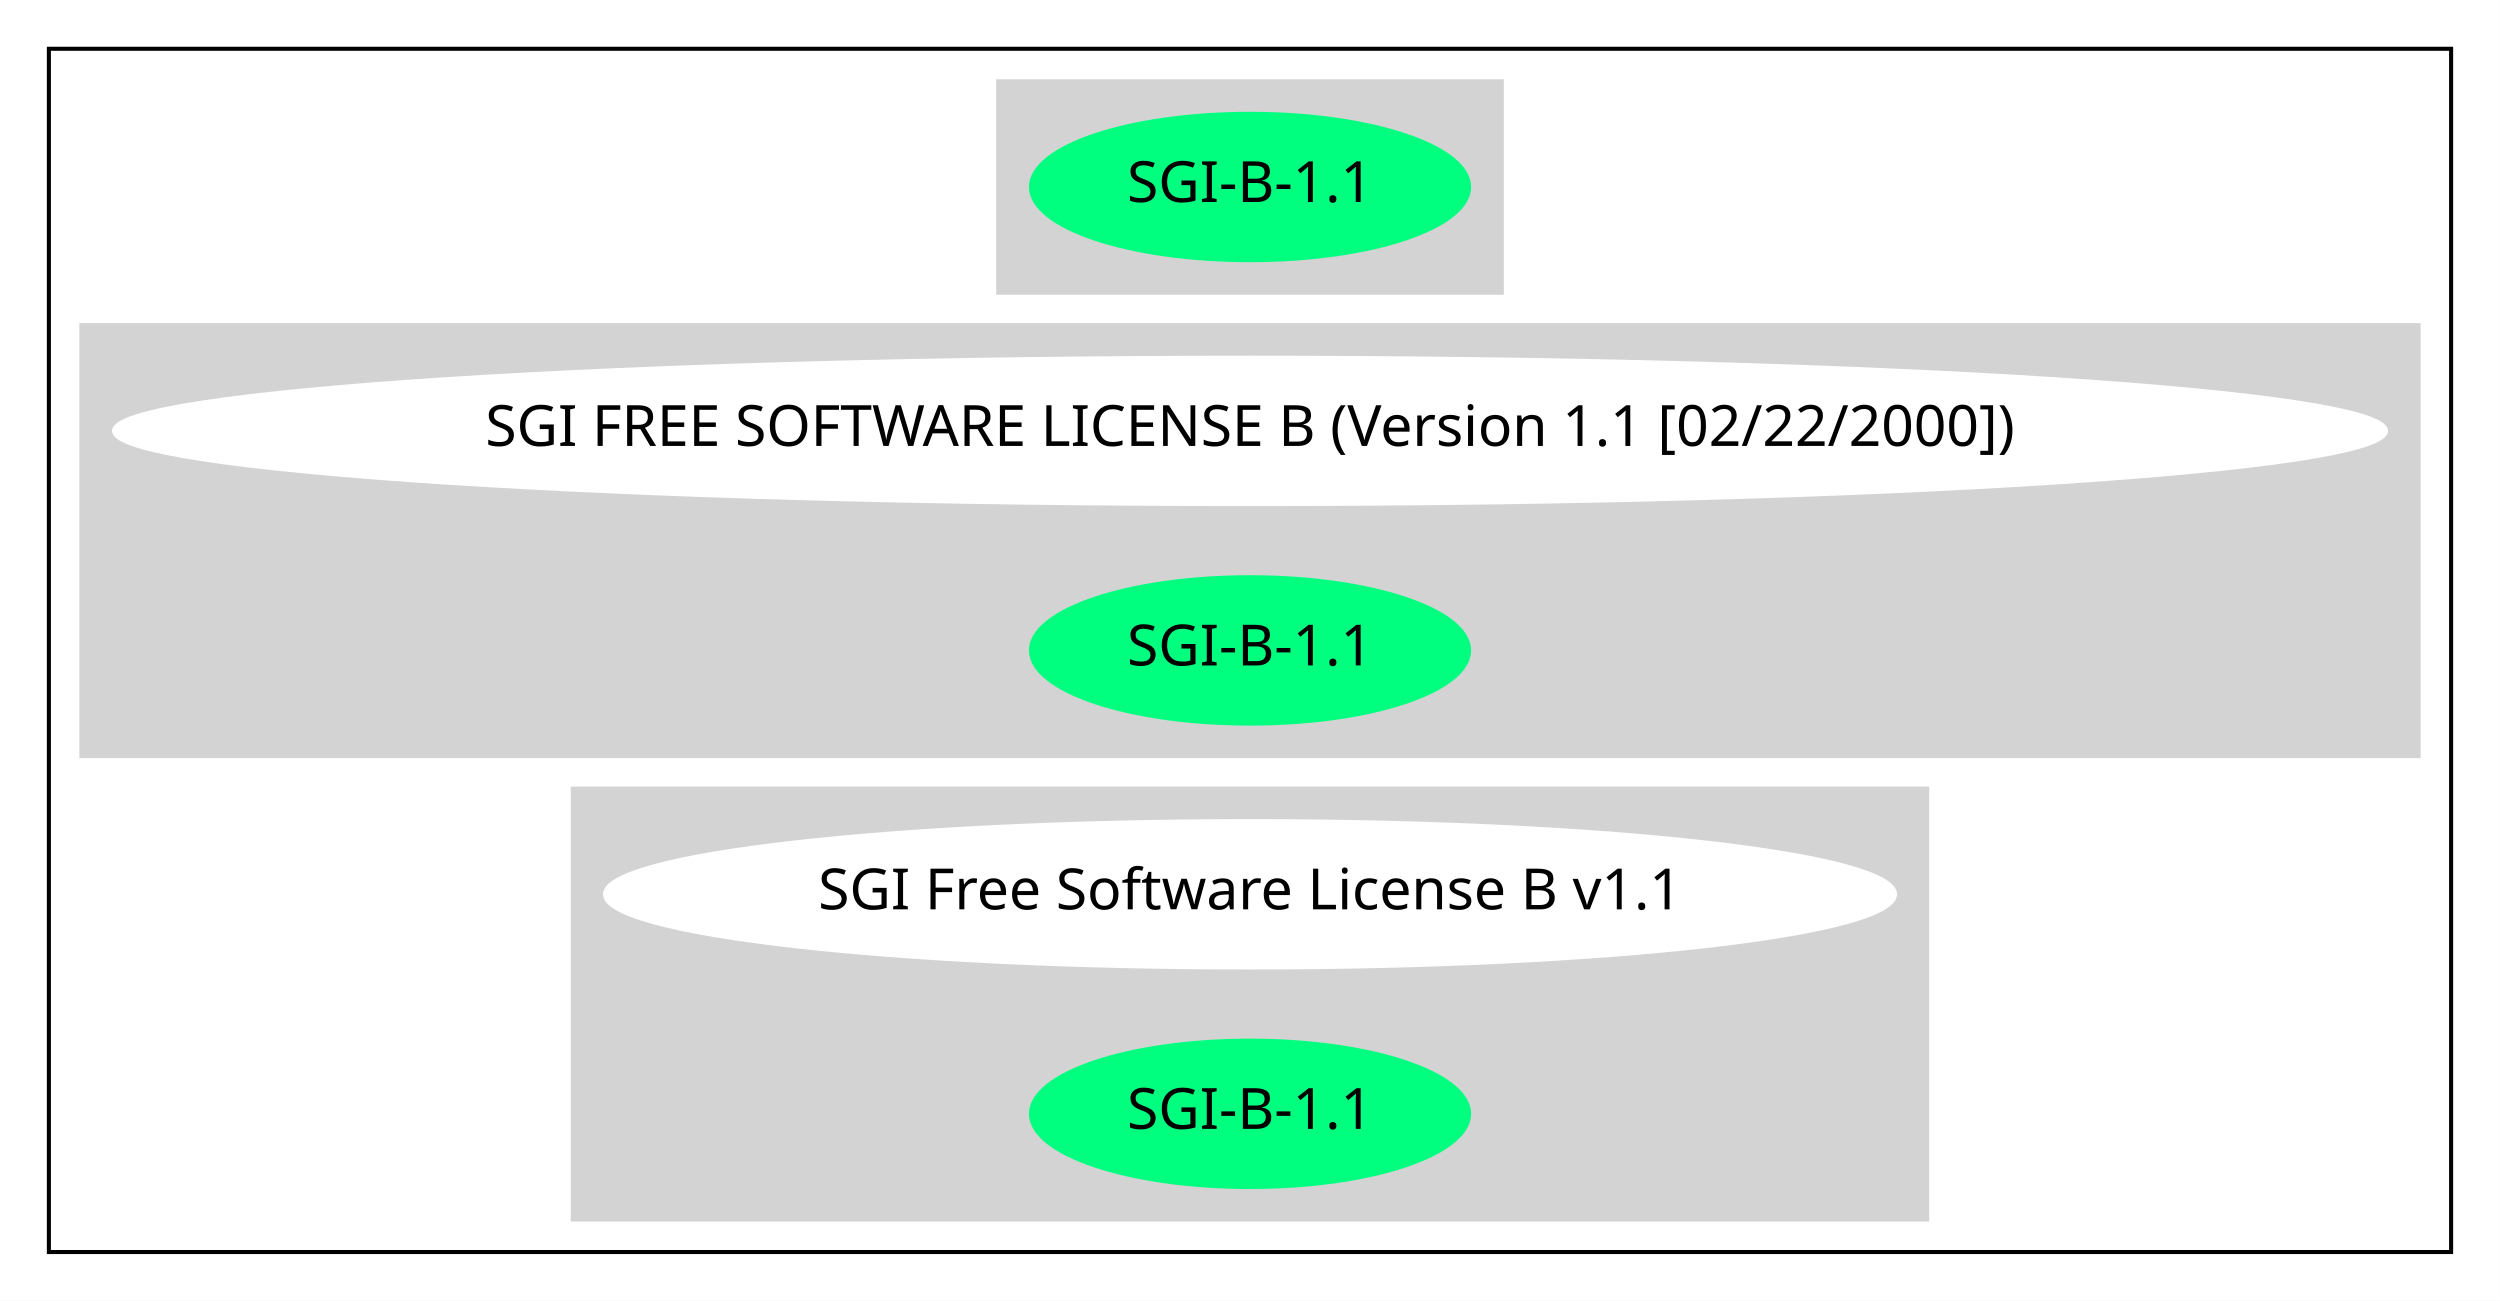
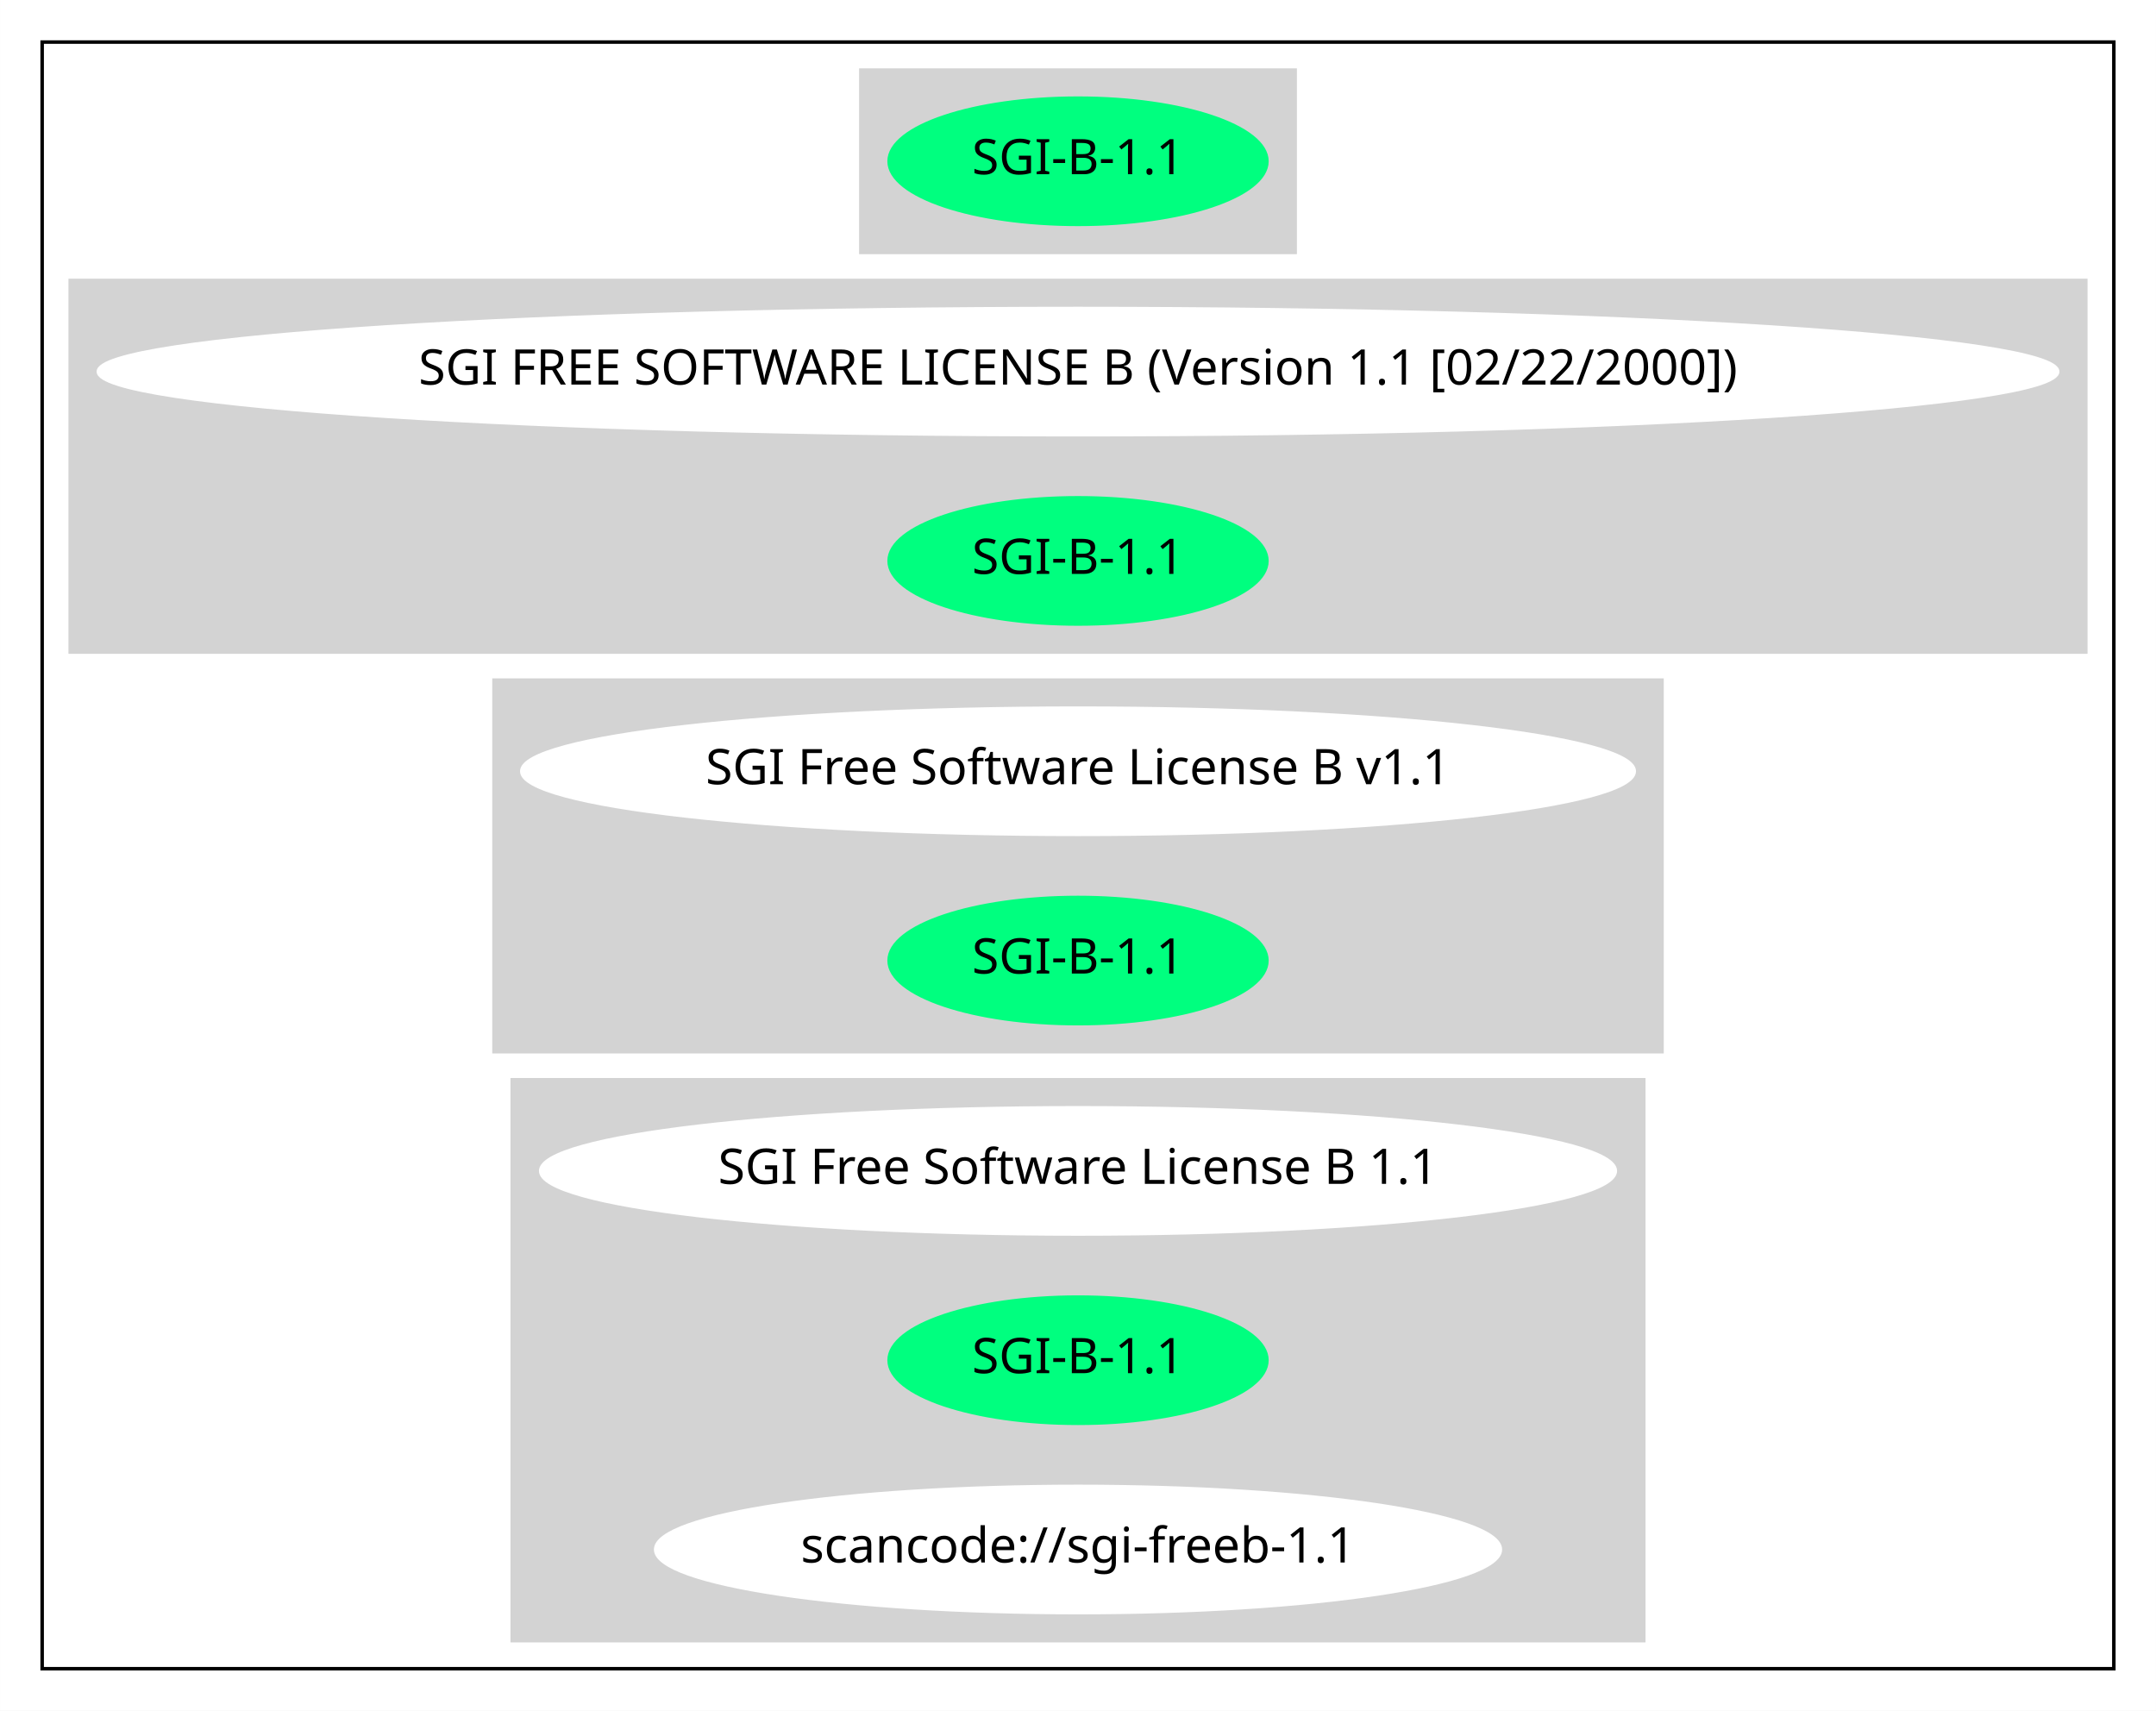
- <svg xmlns="http://www.w3.org/2000/svg" width="615pt" height="320pt" viewBox="0.00 0.00 614.95 320.00">
-   <g id="graph0" class="graph" transform="scale(1 1) rotate(0) translate(4 316)">
-     <polygon fill="white" stroke="transparent" points="-4,4 -4,-316 610.95,-316 610.95,4 -4,4" />
+ <svg xmlns="http://www.w3.org/2000/svg" width="615pt" height="488pt" viewBox="0.00 0.00 614.95 488.00">
+   <g id="graph0" class="graph" transform="scale(1 1) rotate(0) translate(4 484)">
+     <polygon fill="white" stroke="transparent" points="-4,4 -4,-484 610.95,-484 610.95,4 -4,4" />
    <g id="clust1" class="cluster">
-       <polygon fill="none" stroke="black" points="8,-8 8,-304 598.95,-304 598.95,-8 8,-8" />
+       <polygon fill="none" stroke="black" points="8,-8 8,-472 598.95,-472 598.95,-8 8,-8" />
    </g>
    <g id="clust2" class="cluster">
-       <polygon fill="lightgray" stroke="lightgray" points="241.53,-244 241.53,-296 365.42,-296 365.42,-244 241.53,-244" />
+       <polygon fill="lightgray" stroke="lightgray" points="241.53,-412 241.53,-464 365.42,-464 365.42,-412 241.53,-412" />
    </g>
    <g id="clust3" class="cluster">
-       <polygon fill="lightgray" stroke="lightgray" points="16,-130 16,-236 590.95,-236 590.95,-130 16,-130" />
+       <polygon fill="lightgray" stroke="lightgray" points="16,-298 16,-404 590.95,-404 590.95,-298 16,-298" />
    </g>
    <g id="clust4" class="cluster">
-       <polygon fill="lightgray" stroke="lightgray" points="136.89,-16 136.89,-122 470.06,-122 470.06,-16 136.89,-16" />
+       <polygon fill="lightgray" stroke="lightgray" points="136.89,-184 136.89,-290 470.06,-290 470.06,-184 136.89,-184" />
+     </g>
+     <g id="clust5" class="cluster">
+       <polygon fill="lightgray" stroke="lightgray" points="142.09,-16 142.09,-176 464.86,-176 464.86,-16 142.09,-16" />
    </g>
    <g id="node1" class="node">
-       <ellipse fill="springgreen" stroke="springgreen" cx="303.48" cy="-270" rx="53.89" ry="18" />
-       <text text-anchor="middle" x="303.48" y="-266.3" font-family="Times-Roman" font-size="14.00">SGI-B-1.1</text>
+       <ellipse fill="springgreen" stroke="springgreen" cx="303.48" cy="-438" rx="53.89" ry="18" />
+       <text text-anchor="middle" x="303.48" y="-434.3" font-family="Times-Roman" font-size="14.00">SGI-B-1.1</text>
    </g>
    <g id="node2" class="node">
-       <ellipse fill="white" stroke="white" cx="303.48" cy="-210" rx="279.45" ry="18" />
-       <text text-anchor="middle" x="303.48" y="-206.3" font-family="Times-Roman" font-size="14.00">SGI FREE SOFTWARE LICENSE B (Version 1.1 [02/22/2000])</text>
+       <ellipse fill="white" stroke="white" cx="303.48" cy="-378" rx="279.45" ry="18" />
+       <text text-anchor="middle" x="303.48" y="-374.3" font-family="Times-Roman" font-size="14.00">SGI FREE SOFTWARE LICENSE B (Version 1.1 [02/22/2000])</text>
    </g>
    <g id="node3" class="node">
-       <ellipse fill="springgreen" stroke="springgreen" cx="303.48" cy="-156" rx="53.89" ry="18" />
-       <text text-anchor="middle" x="303.48" y="-152.3" font-family="Times-Roman" font-size="14.00">SGI-B-1.1</text>
+       <ellipse fill="springgreen" stroke="springgreen" cx="303.48" cy="-324" rx="53.89" ry="18" />
+       <text text-anchor="middle" x="303.48" y="-320.3" font-family="Times-Roman" font-size="14.00">SGI-B-1.1</text>
    </g>
    <g id="node4" class="node">
-       <ellipse fill="white" stroke="white" cx="303.48" cy="-96" rx="158.67" ry="18" />
-       <text text-anchor="middle" x="303.48" y="-92.3" font-family="Times-Roman" font-size="14.00">SGI Free Software License B v1.1</text>
+       <ellipse fill="white" stroke="white" cx="303.48" cy="-264" rx="158.67" ry="18" />
+       <text text-anchor="middle" x="303.48" y="-260.3" font-family="Times-Roman" font-size="14.00">SGI Free Software License B v1.1</text>
    </g>
    <g id="node5" class="node">
-       <ellipse fill="springgreen" stroke="springgreen" cx="303.48" cy="-42" rx="53.89" ry="18" />
-       <text text-anchor="middle" x="303.48" y="-38.3" font-family="Times-Roman" font-size="14.00">SGI-B-1.1</text>
+       <ellipse fill="springgreen" stroke="springgreen" cx="303.48" cy="-210" rx="53.89" ry="18" />
+       <text text-anchor="middle" x="303.48" y="-206.3" font-family="Times-Roman" font-size="14.00">SGI-B-1.1</text>
+     </g>
+     <g id="node6" class="node">
+       <ellipse fill="white" stroke="white" cx="303.48" cy="-150" rx="153.27" ry="18" />
+       <text text-anchor="middle" x="303.48" y="-146.3" font-family="Times-Roman" font-size="14.00">SGI Free Software License B 1.1</text>
+     </g>
+     <g id="node7" class="node">
+       <ellipse fill="springgreen" stroke="springgreen" cx="303.48" cy="-96" rx="53.89" ry="18" />
+       <text text-anchor="middle" x="303.48" y="-92.3" font-family="Times-Roman" font-size="14.00">SGI-B-1.1</text>
+     </g>
+     <g id="node8" class="node">
+       <ellipse fill="white" stroke="white" cx="303.48" cy="-42" rx="120.48" ry="18" />
+       <text text-anchor="middle" x="303.48" y="-38.3" font-family="Times-Roman" font-size="14.00">scancode://sgi-freeb-1.1</text>
    </g>
  </g>
</svg>
